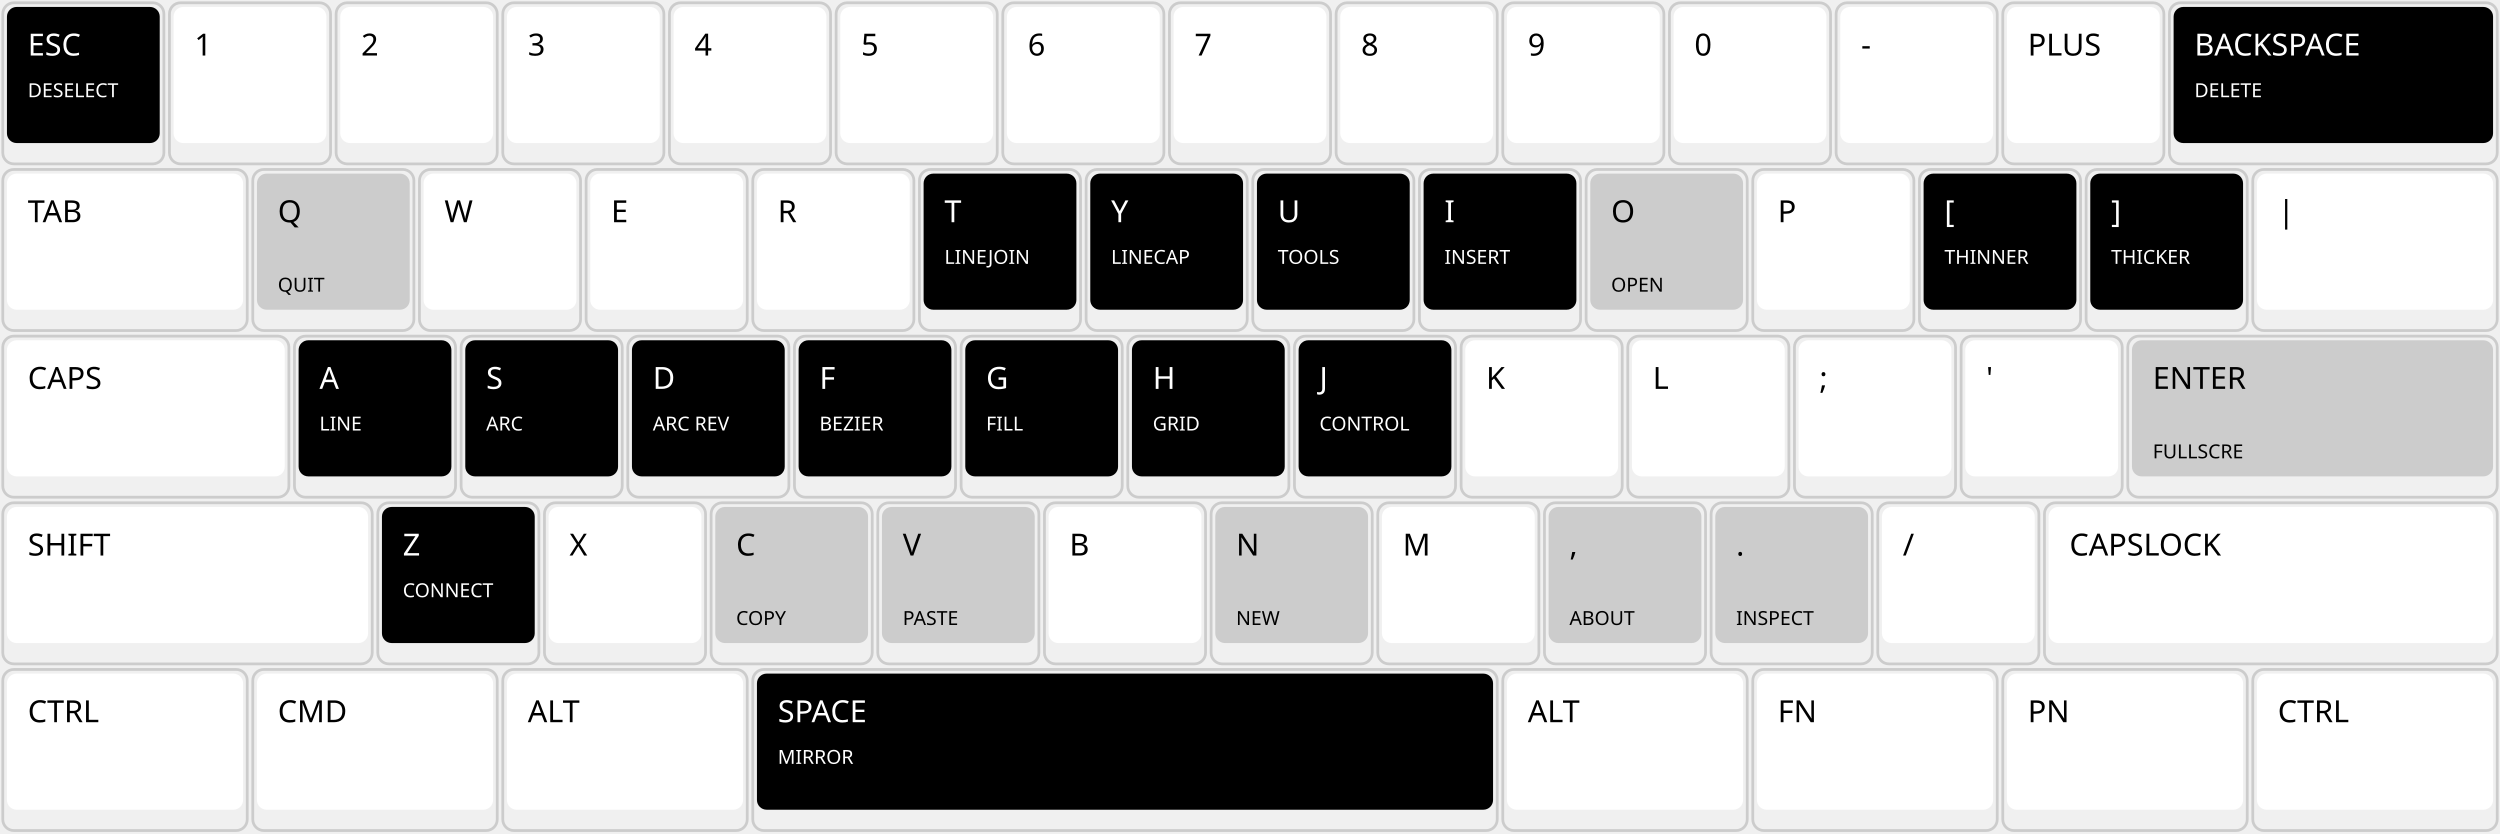
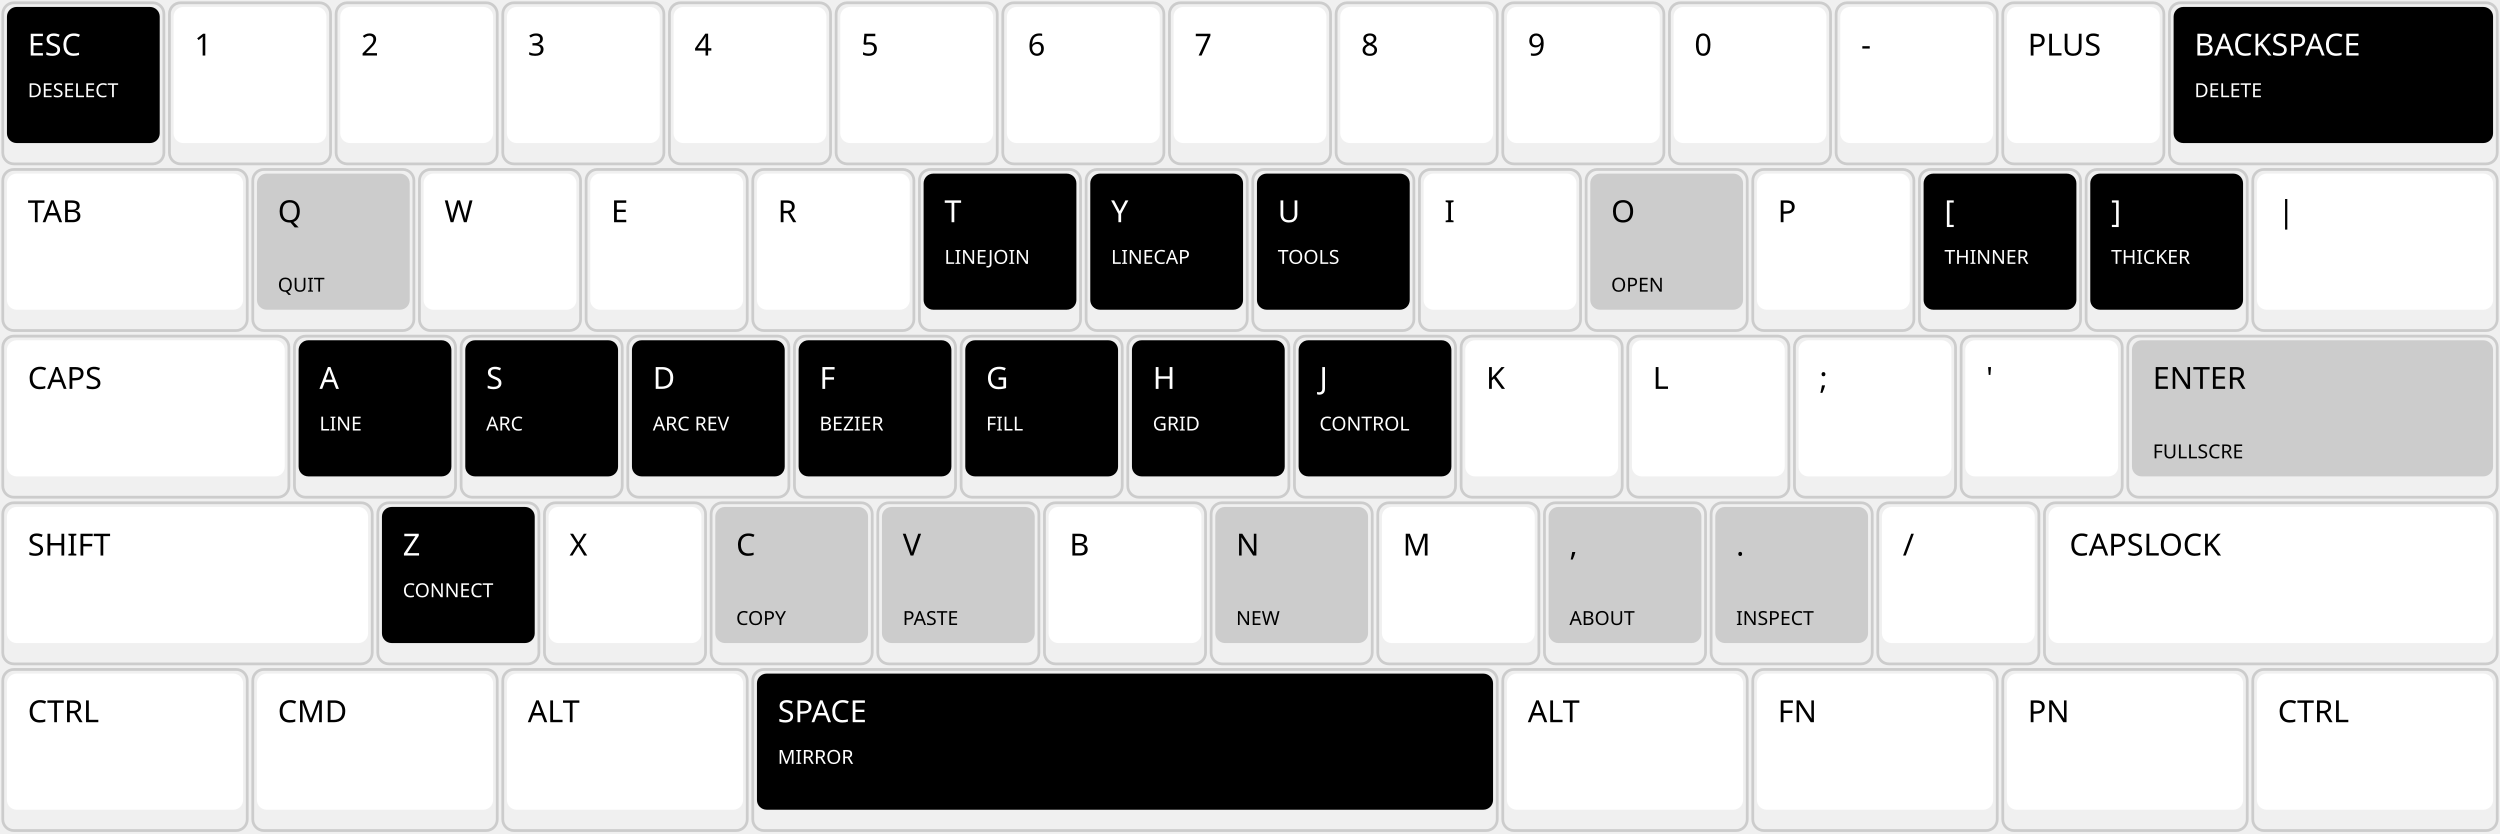
<svg xmlns="http://www.w3.org/2000/svg" width="900" height="300" version="1.0" style="fill:none;stroke:black;stroke-width:2px;">
  <rect x="1" y="1" width="58" height="58" rx="4" ry="4" title="esc" stroke="#ccc" fill="none" stroke-width="1" />
  <rect x="3" y="3" width="54" height="48" rx="3" ry="3" title="esc" stroke="#000" fill="#000" stroke-width="1" />
  <text x="10" y="20" font-size="11" font-family="Input Mono" stroke-width="0" fill="#fff">ESC</text>
  <text x="10" y="35" font-size="7" font-family="Input Mono" stroke-width="0" fill="#fff">DESELECT</text>
  <text x="10" y="45" font-size="7" font-family="Input Mono" stroke-width="0" fill="#000">DOCUMENT</text>
  <rect x="61" y="1" width="58" height="58" rx="4" ry="4" title="1" stroke="#ccc" fill="none" stroke-width="1" />
  <rect x="63" y="3" width="54" height="48" rx="3" ry="3" title="1" stroke="#fff" fill="#fff" stroke-width="1" />
  <text x="70" y="20" font-size="11" font-family="Input Mono" stroke-width="0" fill="#000">1</text>
  <rect x="121" y="1" width="58" height="58" rx="4" ry="4" title="2" stroke="#ccc" fill="none" stroke-width="1" />
  <rect x="123" y="3" width="54" height="48" rx="3" ry="3" title="2" stroke="#fff" fill="#fff" stroke-width="1" />
  <text x="130" y="20" font-size="11" font-family="Input Mono" stroke-width="0" fill="#000">2</text>
  <rect x="181" y="1" width="58" height="58" rx="4" ry="4" title="3" stroke="#ccc" fill="none" stroke-width="1" />
  <rect x="183" y="3" width="54" height="48" rx="3" ry="3" title="3" stroke="#fff" fill="#fff" stroke-width="1" />
  <text x="190" y="20" font-size="11" font-family="Input Mono" stroke-width="0" fill="#000">3</text>
  <rect x="241" y="1" width="58" height="58" rx="4" ry="4" title="4" stroke="#ccc" fill="none" stroke-width="1" />
  <rect x="243" y="3" width="54" height="48" rx="3" ry="3" title="4" stroke="#fff" fill="#fff" stroke-width="1" />
  <text x="250" y="20" font-size="11" font-family="Input Mono" stroke-width="0" fill="#000">4</text>
  <rect x="301" y="1" width="58" height="58" rx="4" ry="4" title="5" stroke="#ccc" fill="none" stroke-width="1" />
  <rect x="303" y="3" width="54" height="48" rx="3" ry="3" title="5" stroke="#fff" fill="#fff" stroke-width="1" />
  <text x="310" y="20" font-size="11" font-family="Input Mono" stroke-width="0" fill="#000">5</text>
  <rect x="361" y="1" width="58" height="58" rx="4" ry="4" title="6" stroke="#ccc" fill="none" stroke-width="1" />
  <rect x="363" y="3" width="54" height="48" rx="3" ry="3" title="6" stroke="#fff" fill="#fff" stroke-width="1" />
  <text x="370" y="20" font-size="11" font-family="Input Mono" stroke-width="0" fill="#000">6</text>
  <rect x="421" y="1" width="58" height="58" rx="4" ry="4" title="7" stroke="#ccc" fill="none" stroke-width="1" />
  <rect x="423" y="3" width="54" height="48" rx="3" ry="3" title="7" stroke="#fff" fill="#fff" stroke-width="1" />
  <text x="430" y="20" font-size="11" font-family="Input Mono" stroke-width="0" fill="#000">7</text>
  <rect x="481" y="1" width="58" height="58" rx="4" ry="4" title="8" stroke="#ccc" fill="none" stroke-width="1" />
  <rect x="483" y="3" width="54" height="48" rx="3" ry="3" title="8" stroke="#fff" fill="#fff" stroke-width="1" />
  <text x="490" y="20" font-size="11" font-family="Input Mono" stroke-width="0" fill="#000">8</text>
  <rect x="541" y="1" width="58" height="58" rx="4" ry="4" title="9" stroke="#ccc" fill="none" stroke-width="1" />
  <rect x="543" y="3" width="54" height="48" rx="3" ry="3" title="9" stroke="#fff" fill="#fff" stroke-width="1" />
  <text x="550" y="20" font-size="11" font-family="Input Mono" stroke-width="0" fill="#000">9</text>
  <rect x="601" y="1" width="58" height="58" rx="4" ry="4" title="0" stroke="#ccc" fill="none" stroke-width="1" />
  <rect x="603" y="3" width="54" height="48" rx="3" ry="3" title="0" stroke="#fff" fill="#fff" stroke-width="1" />
  <text x="610" y="20" font-size="11" font-family="Input Mono" stroke-width="0" fill="#000">0</text>
  <rect x="661" y="1" width="58" height="58" rx="4" ry="4" title="-" stroke="#ccc" fill="none" stroke-width="1" />
  <rect x="663" y="3" width="54" height="48" rx="3" ry="3" title="-" stroke="#fff" fill="#fff" stroke-width="1" />
  <text x="670" y="20" font-size="11" font-family="Input Mono" stroke-width="0" fill="#000">-</text>
  <rect x="721" y="1" width="58" height="58" rx="4" ry="4" title="plus" stroke="#ccc" fill="none" stroke-width="1" />
  <rect x="723" y="3" width="54" height="48" rx="3" ry="3" title="plus" stroke="#fff" fill="#fff" stroke-width="1" />
  <text x="730" y="20" font-size="11" font-family="Input Mono" stroke-width="0" fill="#000">PLUS</text>
  <rect x="781" y="1" width="118" height="58" rx="4" ry="4" title="backspace" stroke="#ccc" fill="none" stroke-width="1" />
  <rect x="783" y="3" width="114" height="48" rx="3" ry="3" title="backspace" stroke="#000" fill="#000" stroke-width="1" />
  <text x="790" y="20" font-size="11" font-family="Input Mono" stroke-width="0" fill="#fff">BACKSPACE</text>
  <text x="790" y="35" font-size="7" font-family="Input Mono" stroke-width="0" fill="#fff">DELETE</text>
  <text x="790" y="45" font-size="7" font-family="Input Mono" stroke-width="0" fill="#000">RESET</text>
  <rect x="1" y="61" width="88" height="58" rx="4" ry="4" title="tab" stroke="#ccc" fill="none" stroke-width="1" />
  <rect x="3" y="63" width="84" height="48" rx="3" ry="3" title="tab" stroke="#fff" fill="#fff" stroke-width="1" />
  <text x="10" y="80" font-size="11" font-family="Input Mono" stroke-width="0" fill="#000">TAB</text>
  <rect x="91" y="61" width="58" height="58" rx="4" ry="4" title="q" stroke="#ccc" fill="none" stroke-width="1" />
  <rect x="93" y="63" width="54" height="48" rx="3" ry="3" title="q" stroke="#ccc" fill="#ccc" stroke-width="1" />
  <text x="100" y="80" font-size="11" font-family="Input Mono" stroke-width="0" fill="#000">Q</text>
  <text x="100" y="105" font-size="7" font-family="Input Mono" stroke-width="0" fill="#000">QUIT</text>
  <rect x="151" y="61" width="58" height="58" rx="4" ry="4" title="w" stroke="#ccc" fill="none" stroke-width="1" />
  <rect x="153" y="63" width="54" height="48" rx="3" ry="3" title="w" stroke="#fff" fill="#fff" stroke-width="1" />
  <text x="160" y="80" font-size="11" font-family="Input Mono" stroke-width="0" fill="#000">W</text>
  <rect x="211" y="61" width="58" height="58" rx="4" ry="4" title="e" stroke="#ccc" fill="none" stroke-width="1" />
  <rect x="213" y="63" width="54" height="48" rx="3" ry="3" title="e" stroke="#fff" fill="#fff" stroke-width="1" />
  <text x="220" y="80" font-size="11" font-family="Input Mono" stroke-width="0" fill="#000">E</text>
  <rect x="271" y="61" width="58" height="58" rx="4" ry="4" title="r" stroke="#ccc" fill="none" stroke-width="1" />
  <rect x="273" y="63" width="54" height="48" rx="3" ry="3" title="r" stroke="#fff" fill="#fff" stroke-width="1" />
  <text x="280" y="80" font-size="11" font-family="Input Mono" stroke-width="0" fill="#000">R</text>
  <rect x="331" y="61" width="58" height="58" rx="4" ry="4" title="t" stroke="#ccc" fill="none" stroke-width="1" />
  <rect x="333" y="63" width="54" height="48" rx="3" ry="3" title="t" stroke="#000" fill="#000" stroke-width="1" />
  <text x="340" y="80" font-size="11" font-family="Input Mono" stroke-width="0" fill="#fff">T</text>
  <text x="340" y="95" font-size="7" font-family="Input Mono" stroke-width="0" fill="#fff">LINEJOIN</text>
  <rect x="391" y="61" width="58" height="58" rx="4" ry="4" title="y" stroke="#ccc" fill="none" stroke-width="1" />
  <rect x="393" y="63" width="54" height="48" rx="3" ry="3" title="y" stroke="#000" fill="#000" stroke-width="1" />
  <text x="400" y="80" font-size="11" font-family="Input Mono" stroke-width="0" fill="#fff">Y</text>
  <text x="400" y="95" font-size="7" font-family="Input Mono" stroke-width="0" fill="#fff">LINECAP</text>
  <rect x="451" y="61" width="58" height="58" rx="4" ry="4" title="u" stroke="#ccc" fill="none" stroke-width="1" />
  <rect x="453" y="63" width="54" height="48" rx="3" ry="3" title="u" stroke="#000" fill="#000" stroke-width="1" />
  <text x="460" y="80" font-size="11" font-family="Input Mono" stroke-width="0" fill="#fff">U</text>
  <text x="460" y="95" font-size="7" font-family="Input Mono" stroke-width="0" fill="#fff">TOOLS</text>
  <rect x="511" y="61" width="58" height="58" rx="4" ry="4" title="i" stroke="#ccc" fill="none" stroke-width="1" />
-   <rect x="513" y="63" width="54" height="48" rx="3" ry="3" title="i" stroke="#000" fill="#000" stroke-width="1" />
-   <text x="520" y="80" font-size="11" font-family="Input Mono" stroke-width="0" fill="#fff">I</text>
-   <text x="520" y="95" font-size="7" font-family="Input Mono" stroke-width="0" fill="#fff">INSERT</text>
+   <rect x="513" y="63" width="54" height="48" rx="3" ry="3" title="i" stroke="#fff" fill="#fff" stroke-width="1" />
+   <text x="520" y="80" font-size="11" font-family="Input Mono" stroke-width="0" fill="#000">I</text>
  <rect x="571" y="61" width="58" height="58" rx="4" ry="4" title="o" stroke="#ccc" fill="none" stroke-width="1" />
  <rect x="573" y="63" width="54" height="48" rx="3" ry="3" title="o" stroke="#ccc" fill="#ccc" stroke-width="1" />
  <text x="580" y="80" font-size="11" font-family="Input Mono" stroke-width="0" fill="#000">O</text>
  <text x="580" y="105" font-size="7" font-family="Input Mono" stroke-width="0" fill="#000">OPEN</text>
  <rect x="631" y="61" width="58" height="58" rx="4" ry="4" title="p" stroke="#ccc" fill="none" stroke-width="1" />
  <rect x="633" y="63" width="54" height="48" rx="3" ry="3" title="p" stroke="#fff" fill="#fff" stroke-width="1" />
  <text x="640" y="80" font-size="11" font-family="Input Mono" stroke-width="0" fill="#000">P</text>
  <rect x="691" y="61" width="58" height="58" rx="4" ry="4" title="[" stroke="#ccc" fill="none" stroke-width="1" />
  <rect x="693" y="63" width="54" height="48" rx="3" ry="3" title="[" stroke="#000" fill="#000" stroke-width="1" />
  <text x="700" y="80" font-size="11" font-family="Input Mono" stroke-width="0" fill="#fff">[</text>
  <text x="700" y="95" font-size="7" font-family="Input Mono" stroke-width="0" fill="#fff">THINNER</text>
  <rect x="751" y="61" width="58" height="58" rx="4" ry="4" title="]" stroke="#ccc" fill="none" stroke-width="1" />
  <rect x="753" y="63" width="54" height="48" rx="3" ry="3" title="]" stroke="#000" fill="#000" stroke-width="1" />
  <text x="760" y="80" font-size="11" font-family="Input Mono" stroke-width="0" fill="#fff">]</text>
  <text x="760" y="95" font-size="7" font-family="Input Mono" stroke-width="0" fill="#fff">THICKER</text>
  <rect x="811" y="61" width="88" height="58" rx="4" ry="4" title="|" stroke="#ccc" fill="none" stroke-width="1" />
  <rect x="813" y="63" width="84" height="48" rx="3" ry="3" title="|" stroke="#fff" fill="#fff" stroke-width="1" />
  <text x="820" y="80" font-size="11" font-family="Input Mono" stroke-width="0" fill="#000">|</text>
  <rect x="1" y="121" width="103" height="58" rx="4" ry="4" title="caps" stroke="#ccc" fill="none" stroke-width="1" />
  <rect x="3" y="123" width="99" height="48" rx="3" ry="3" title="caps" stroke="#fff" fill="#fff" stroke-width="1" />
  <text x="10" y="140" font-size="11" font-family="Input Mono" stroke-width="0" fill="#000">CAPS</text>
  <rect x="106" y="121" width="58" height="58" rx="4" ry="4" title="a" stroke="#ccc" fill="none" stroke-width="1" />
  <rect x="108" y="123" width="54" height="48" rx="3" ry="3" title="a" stroke="#000" fill="#000" stroke-width="1" />
  <text x="115" y="140" font-size="11" font-family="Input Mono" stroke-width="0" fill="#fff">A</text>
  <text x="115" y="155" font-size="7" font-family="Input Mono" stroke-width="0" fill="#fff">LINE</text>
  <rect x="166" y="121" width="58" height="58" rx="4" ry="4" title="s" stroke="#ccc" fill="none" stroke-width="1" />
  <rect x="168" y="123" width="54" height="48" rx="3" ry="3" title="s" stroke="#000" fill="#000" stroke-width="1" />
  <text x="175" y="140" font-size="11" font-family="Input Mono" stroke-width="0" fill="#fff">S</text>
  <text x="175" y="155" font-size="7" font-family="Input Mono" stroke-width="0" fill="#fff">ARC</text>
  <text x="175" y="165" font-size="7" font-family="Input Mono" stroke-width="0" fill="#000">SAVE</text>
  <rect x="226" y="121" width="58" height="58" rx="4" ry="4" title="d" stroke="#ccc" fill="none" stroke-width="1" />
  <rect x="228" y="123" width="54" height="48" rx="3" ry="3" title="d" stroke="#000" fill="#000" stroke-width="1" />
  <text x="235" y="140" font-size="11" font-family="Input Mono" stroke-width="0" fill="#fff">D</text>
  <text x="235" y="155" font-size="7" font-family="Input Mono" stroke-width="0" fill="#fff">ARC REV</text>
  <rect x="286" y="121" width="58" height="58" rx="4" ry="4" title="f" stroke="#ccc" fill="none" stroke-width="1" />
  <rect x="288" y="123" width="54" height="48" rx="3" ry="3" title="f" stroke="#000" fill="#000" stroke-width="1" />
  <text x="295" y="140" font-size="11" font-family="Input Mono" stroke-width="0" fill="#fff">F</text>
  <text x="295" y="155" font-size="7" font-family="Input Mono" stroke-width="0" fill="#fff">BEZIER</text>
  <rect x="346" y="121" width="58" height="58" rx="4" ry="4" title="g" stroke="#ccc" fill="none" stroke-width="1" />
  <rect x="348" y="123" width="54" height="48" rx="3" ry="3" title="g" stroke="#000" fill="#000" stroke-width="1" />
  <text x="355" y="140" font-size="11" font-family="Input Mono" stroke-width="0" fill="#fff">G</text>
  <text x="355" y="155" font-size="7" font-family="Input Mono" stroke-width="0" fill="#fff">FILL</text>
  <rect x="406" y="121" width="58" height="58" rx="4" ry="4" title="h" stroke="#ccc" fill="none" stroke-width="1" />
  <rect x="408" y="123" width="54" height="48" rx="3" ry="3" title="h" stroke="#000" fill="#000" stroke-width="1" />
  <text x="415" y="140" font-size="11" font-family="Input Mono" stroke-width="0" fill="#fff">H</text>
  <text x="415" y="155" font-size="7" font-family="Input Mono" stroke-width="0" fill="#fff">GRID</text>
  <text x="415" y="165" font-size="7" font-family="Input Mono" stroke-width="0" fill="#000">HIDE</text>
  <rect x="466" y="121" width="58" height="58" rx="4" ry="4" title="j" stroke="#ccc" fill="none" stroke-width="1" />
  <rect x="468" y="123" width="54" height="48" rx="3" ry="3" title="j" stroke="#000" fill="#000" stroke-width="1" />
  <text x="475" y="140" font-size="11" font-family="Input Mono" stroke-width="0" fill="#fff">J</text>
  <text x="475" y="155" font-size="7" font-family="Input Mono" stroke-width="0" fill="#fff">CONTROL</text>
  <rect x="526" y="121" width="58" height="58" rx="4" ry="4" title="k" stroke="#ccc" fill="none" stroke-width="1" />
  <rect x="528" y="123" width="54" height="48" rx="3" ry="3" title="k" stroke="#fff" fill="#fff" stroke-width="1" />
  <text x="535" y="140" font-size="11" font-family="Input Mono" stroke-width="0" fill="#000">K</text>
  <rect x="586" y="121" width="58" height="58" rx="4" ry="4" title="l" stroke="#ccc" fill="none" stroke-width="1" />
  <rect x="588" y="123" width="54" height="48" rx="3" ry="3" title="l" stroke="#fff" fill="#fff" stroke-width="1" />
  <text x="595" y="140" font-size="11" font-family="Input Mono" stroke-width="0" fill="#000">L</text>
  <rect x="646" y="121" width="58" height="58" rx="4" ry="4" title=";" stroke="#ccc" fill="none" stroke-width="1" />
  <rect x="648" y="123" width="54" height="48" rx="3" ry="3" title=";" stroke="#fff" fill="#fff" stroke-width="1" />
  <text x="655" y="140" font-size="11" font-family="Input Mono" stroke-width="0" fill="#000">;</text>
  <rect x="706" y="121" width="58" height="58" rx="4" ry="4" title="'" stroke="#ccc" fill="none" stroke-width="1" />
  <rect x="708" y="123" width="54" height="48" rx="3" ry="3" title="'" stroke="#fff" fill="#fff" stroke-width="1" />
  <text x="715" y="140" font-size="11" font-family="Input Mono" stroke-width="0" fill="#000">'</text>
  <rect x="766" y="121" width="133" height="58" rx="4" ry="4" title="enter" stroke="#ccc" fill="none" stroke-width="1" />
  <rect x="768" y="123" width="129" height="48" rx="3" ry="3" title="enter" stroke="#ccc" fill="#ccc" stroke-width="1" />
  <text x="775" y="140" font-size="11" font-family="Input Mono" stroke-width="0" fill="#000">ENTER</text>
  <text x="775" y="165" font-size="7" font-family="Input Mono" stroke-width="0" fill="#000">FULLSCRE</text>
  <rect x="1" y="181" width="133" height="58" rx="4" ry="4" title="shift" stroke="#ccc" fill="none" stroke-width="1" />
  <rect x="3" y="183" width="129" height="48" rx="3" ry="3" title="shift" stroke="#fff" fill="#fff" stroke-width="1" />
  <text x="10" y="200" font-size="11" font-family="Input Mono" stroke-width="0" fill="#000">SHIFT</text>
  <rect x="136" y="181" width="58" height="58" rx="4" ry="4" title="z" stroke="#ccc" fill="none" stroke-width="1" />
  <rect x="138" y="183" width="54" height="48" rx="3" ry="3" title="z" stroke="#000" fill="#000" stroke-width="1" />
  <text x="145" y="200" font-size="11" font-family="Input Mono" stroke-width="0" fill="#fff">Z</text>
  <text x="145" y="215" font-size="7" font-family="Input Mono" stroke-width="0" fill="#fff">CONNECT</text>
  <text x="145" y="225" font-size="7" font-family="Input Mono" stroke-width="0" fill="#000">UNDO</text>
  <rect x="196" y="181" width="58" height="58" rx="4" ry="4" title="x" stroke="#ccc" fill="none" stroke-width="1" />
  <rect x="198" y="183" width="54" height="48" rx="3" ry="3" title="x" stroke="#fff" fill="#fff" stroke-width="1" />
  <text x="205" y="200" font-size="11" font-family="Input Mono" stroke-width="0" fill="#000">X</text>
  <rect x="256" y="181" width="58" height="58" rx="4" ry="4" title="c" stroke="#ccc" fill="none" stroke-width="1" />
  <rect x="258" y="183" width="54" height="48" rx="3" ry="3" title="c" stroke="#ccc" fill="#ccc" stroke-width="1" />
  <text x="265" y="200" font-size="11" font-family="Input Mono" stroke-width="0" fill="#000">C</text>
  <text x="265" y="225" font-size="7" font-family="Input Mono" stroke-width="0" fill="#000">COPY</text>
  <rect x="316" y="181" width="58" height="58" rx="4" ry="4" title="v" stroke="#ccc" fill="none" stroke-width="1" />
  <rect x="318" y="183" width="54" height="48" rx="3" ry="3" title="v" stroke="#ccc" fill="#ccc" stroke-width="1" />
  <text x="325" y="200" font-size="11" font-family="Input Mono" stroke-width="0" fill="#000">V</text>
  <text x="325" y="225" font-size="7" font-family="Input Mono" stroke-width="0" fill="#000">PASTE</text>
  <rect x="376" y="181" width="58" height="58" rx="4" ry="4" title="b" stroke="#ccc" fill="none" stroke-width="1" />
  <rect x="378" y="183" width="54" height="48" rx="3" ry="3" title="b" stroke="#fff" fill="#fff" stroke-width="1" />
  <text x="385" y="200" font-size="11" font-family="Input Mono" stroke-width="0" fill="#000">B</text>
  <rect x="436" y="181" width="58" height="58" rx="4" ry="4" title="n" stroke="#ccc" fill="none" stroke-width="1" />
  <rect x="438" y="183" width="54" height="48" rx="3" ry="3" title="n" stroke="#ccc" fill="#ccc" stroke-width="1" />
  <text x="445" y="200" font-size="11" font-family="Input Mono" stroke-width="0" fill="#000">N</text>
  <text x="445" y="225" font-size="7" font-family="Input Mono" stroke-width="0" fill="#000">NEW</text>
  <rect x="496" y="181" width="58" height="58" rx="4" ry="4" title="m" stroke="#ccc" fill="none" stroke-width="1" />
  <rect x="498" y="183" width="54" height="48" rx="3" ry="3" title="m" stroke="#fff" fill="#fff" stroke-width="1" />
  <text x="505" y="200" font-size="11" font-family="Input Mono" stroke-width="0" fill="#000">M</text>
  <rect x="556" y="181" width="58" height="58" rx="4" ry="4" title="," stroke="#ccc" fill="none" stroke-width="1" />
  <rect x="558" y="183" width="54" height="48" rx="3" ry="3" title="," stroke="#ccc" fill="#ccc" stroke-width="1" />
  <text x="565" y="200" font-size="11" font-family="Input Mono" stroke-width="0" fill="#000">,</text>
  <text x="565" y="225" font-size="7" font-family="Input Mono" stroke-width="0" fill="#000">ABOUT</text>
  <rect x="616" y="181" width="58" height="58" rx="4" ry="4" title="." stroke="#ccc" fill="none" stroke-width="1" />
  <rect x="618" y="183" width="54" height="48" rx="3" ry="3" title="." stroke="#ccc" fill="#ccc" stroke-width="1" />
  <text x="625" y="200" font-size="11" font-family="Input Mono" stroke-width="0" fill="#000">.</text>
  <text x="625" y="225" font-size="7" font-family="Input Mono" stroke-width="0" fill="#000">INSPECT</text>
  <rect x="676" y="181" width="58" height="58" rx="4" ry="4" title="/" stroke="#ccc" fill="none" stroke-width="1" />
  <rect x="678" y="183" width="54" height="48" rx="3" ry="3" title="/" stroke="#fff" fill="#fff" stroke-width="1" />
  <text x="685" y="200" font-size="11" font-family="Input Mono" stroke-width="0" fill="#000">/</text>
  <rect x="736" y="181" width="163" height="58" rx="4" ry="4" title="capslock" stroke="#ccc" fill="none" stroke-width="1" />
  <rect x="738" y="183" width="159" height="48" rx="3" ry="3" title="capslock" stroke="#fff" fill="#fff" stroke-width="1" />
  <text x="745" y="200" font-size="11" font-family="Input Mono" stroke-width="0" fill="#000">CAPSLOCK</text>
  <rect x="1" y="241" width="88" height="58" rx="4" ry="4" title="ctrl" stroke="#ccc" fill="none" stroke-width="1" />
  <rect x="3" y="243" width="84" height="48" rx="3" ry="3" title="ctrl" stroke="#fff" fill="#fff" stroke-width="1" />
  <text x="10" y="260" font-size="11" font-family="Input Mono" stroke-width="0" fill="#000">CTRL</text>
  <rect x="91" y="241" width="88" height="58" rx="4" ry="4" title="cmd" stroke="#ccc" fill="none" stroke-width="1" />
  <rect x="93" y="243" width="84" height="48" rx="3" ry="3" title="cmd" stroke="#fff" fill="#fff" stroke-width="1" />
  <text x="100" y="260" font-size="11" font-family="Input Mono" stroke-width="0" fill="#000">CMD</text>
  <rect x="181" y="241" width="88" height="58" rx="4" ry="4" title="alt" stroke="#ccc" fill="none" stroke-width="1" />
  <rect x="183" y="243" width="84" height="48" rx="3" ry="3" title="alt" stroke="#fff" fill="#fff" stroke-width="1" />
  <text x="190" y="260" font-size="11" font-family="Input Mono" stroke-width="0" fill="#000">ALT</text>
  <rect x="271" y="241" width="268" height="58" rx="4" ry="4" title="space" stroke="#ccc" fill="none" stroke-width="1" />
  <rect x="273" y="243" width="264" height="48" rx="3" ry="3" title="space" stroke="#000" fill="#000" stroke-width="1" />
  <text x="280" y="260" font-size="11" font-family="Input Mono" stroke-width="0" fill="#fff">SPACE</text>
  <text x="280" y="275" font-size="7" font-family="Input Mono" stroke-width="0" fill="#fff">MIRROR</text>
  <rect x="811" y="241" width="88" height="58" rx="4" ry="4" title="ctrl" stroke="#ccc" fill="none" stroke-width="1" />
  <rect x="813" y="243" width="84" height="48" rx="3" ry="3" title="ctrl" stroke="#fff" fill="#fff" stroke-width="1" />
  <text x="820" y="260" font-size="11" font-family="Input Mono" stroke-width="0" fill="#000">CTRL</text>
  <rect x="721" y="241" width="88" height="58" rx="4" ry="4" title="pn" stroke="#ccc" fill="none" stroke-width="1" />
  <rect x="723" y="243" width="84" height="48" rx="3" ry="3" title="pn" stroke="#fff" fill="#fff" stroke-width="1" />
  <text x="730" y="260" font-size="11" font-family="Input Mono" stroke-width="0" fill="#000">PN</text>
  <rect x="631" y="241" width="88" height="58" rx="4" ry="4" title="fn" stroke="#ccc" fill="none" stroke-width="1" />
  <rect x="633" y="243" width="84" height="48" rx="3" ry="3" title="fn" stroke="#fff" fill="#fff" stroke-width="1" />
  <text x="640" y="260" font-size="11" font-family="Input Mono" stroke-width="0" fill="#000">FN</text>
  <rect x="541" y="241" width="88" height="58" rx="4" ry="4" title="alt" stroke="#ccc" fill="none" stroke-width="1" />
  <rect x="543" y="243" width="84" height="48" rx="3" ry="3" title="alt" stroke="#fff" fill="#fff" stroke-width="1" />
  <text x="550" y="260" font-size="11" font-family="Input Mono" stroke-width="0" fill="#000">ALT</text>
</svg>
